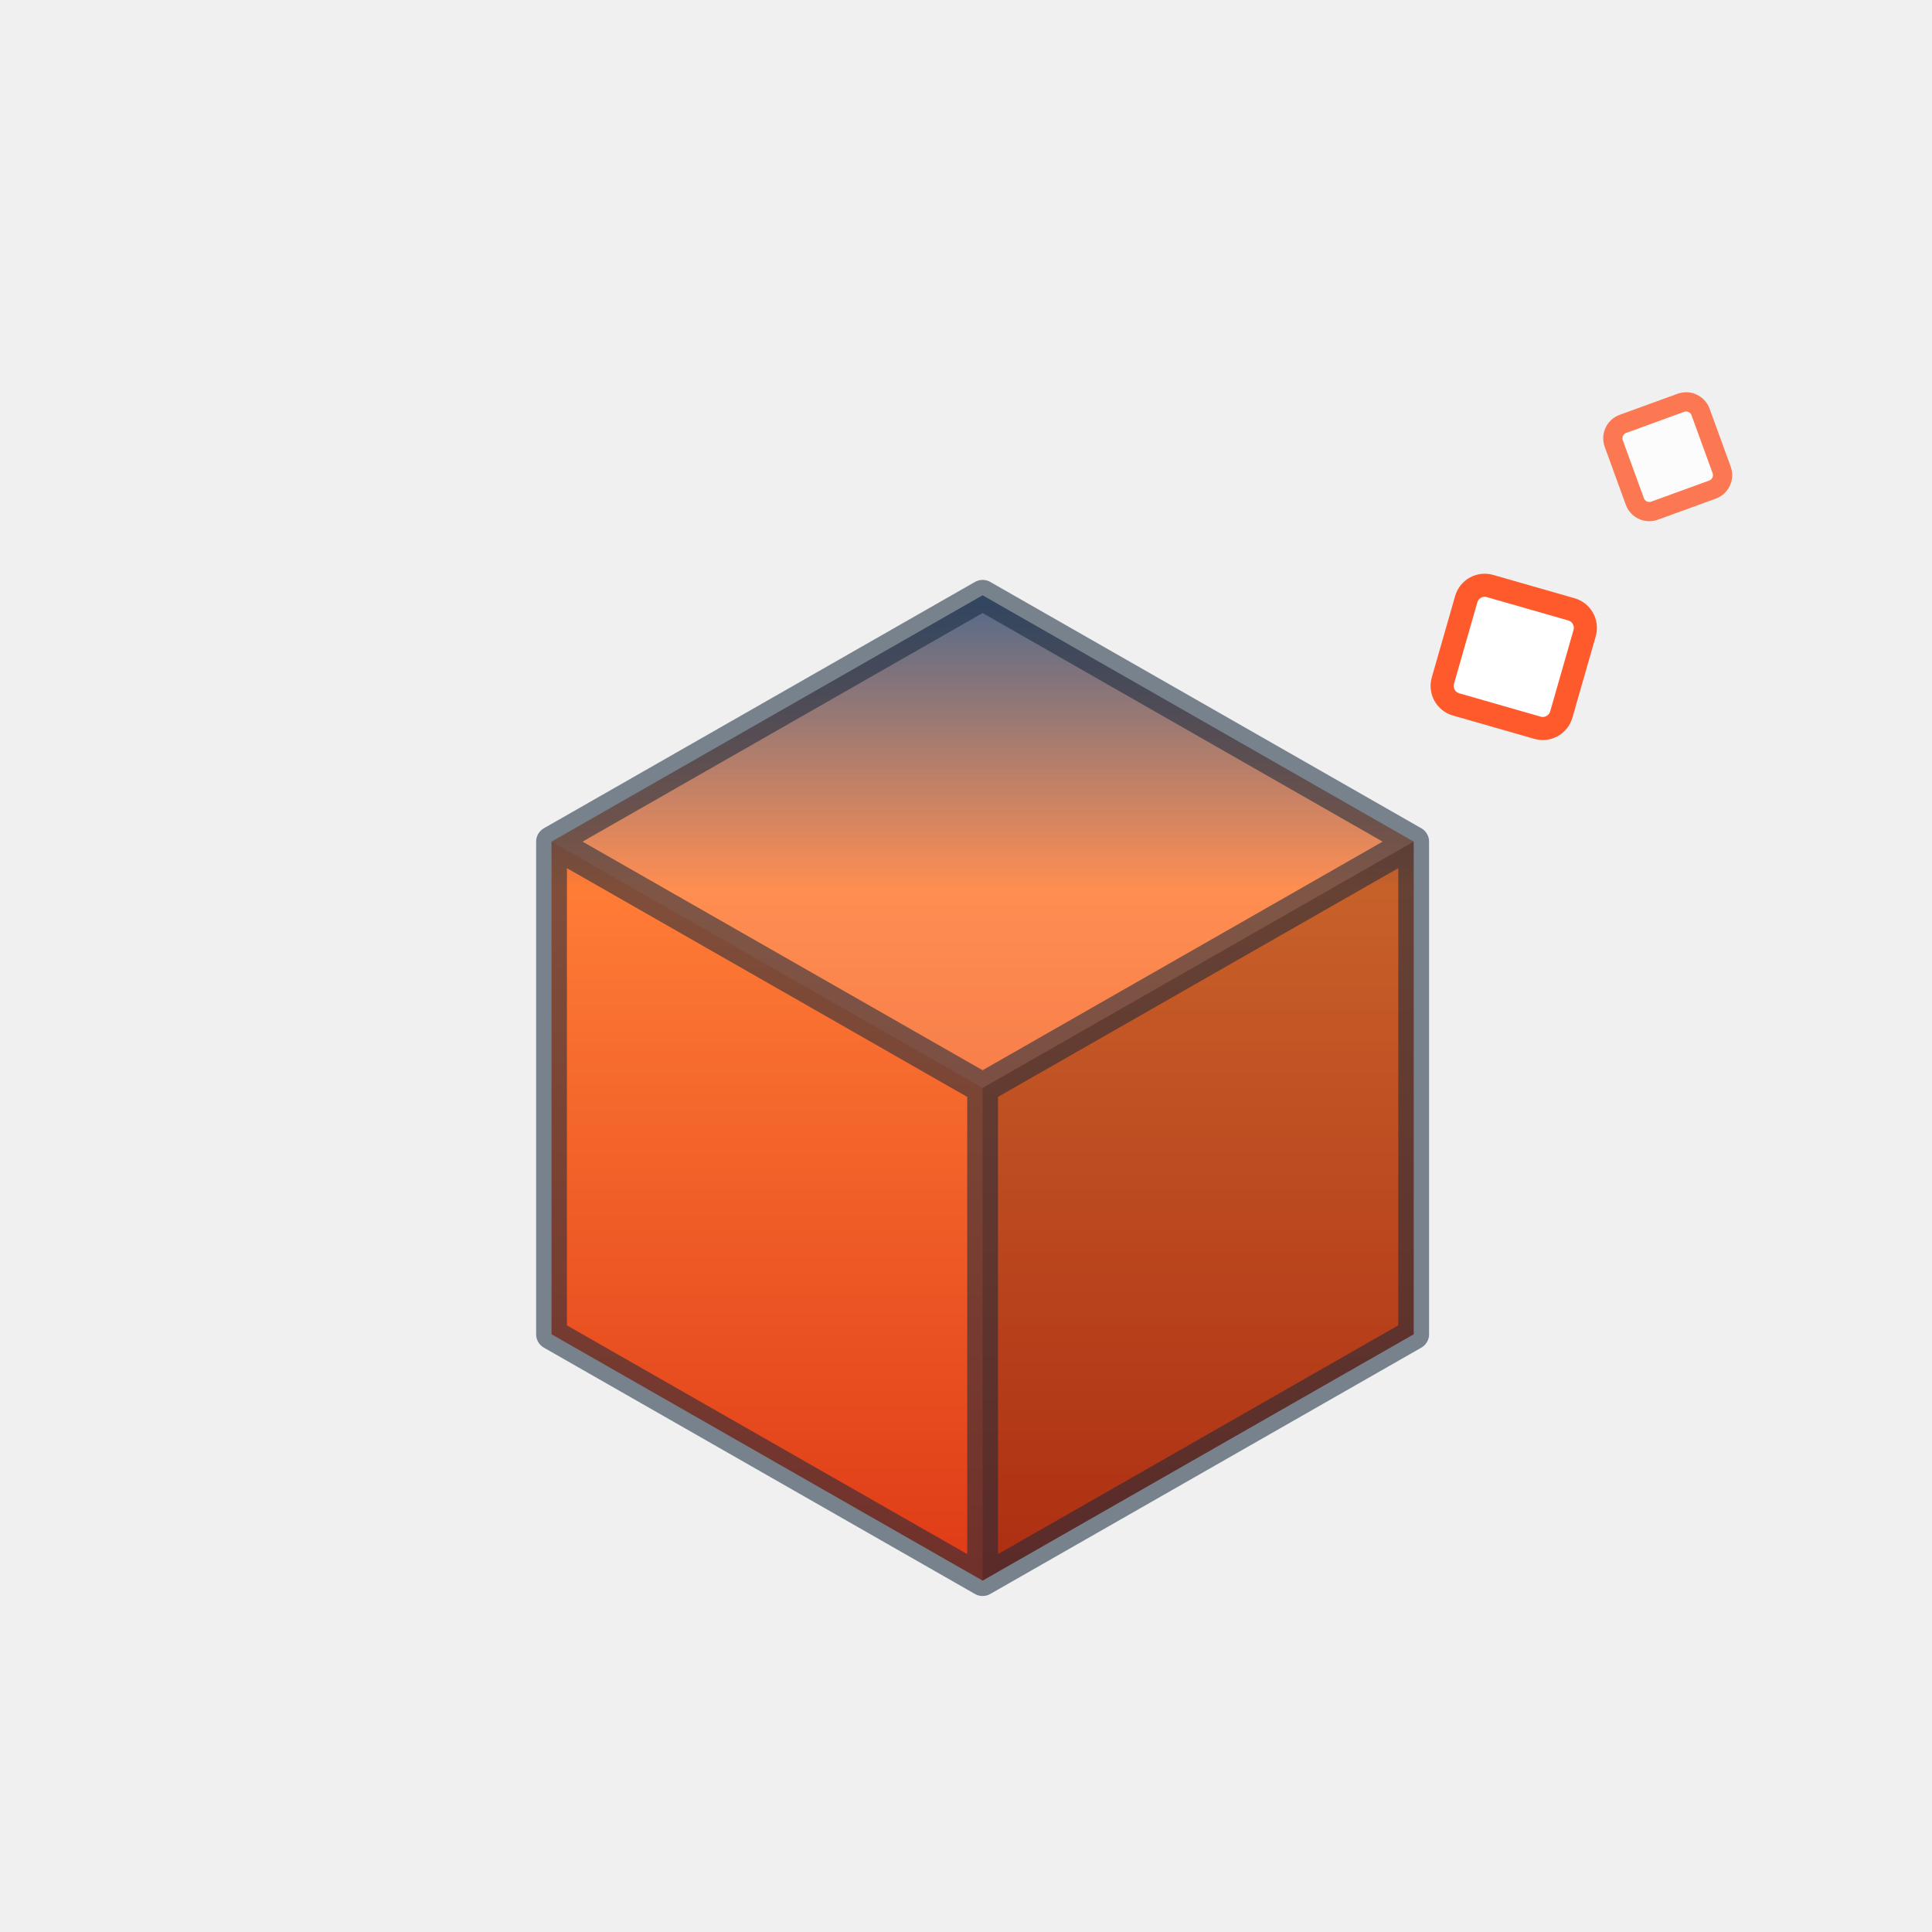
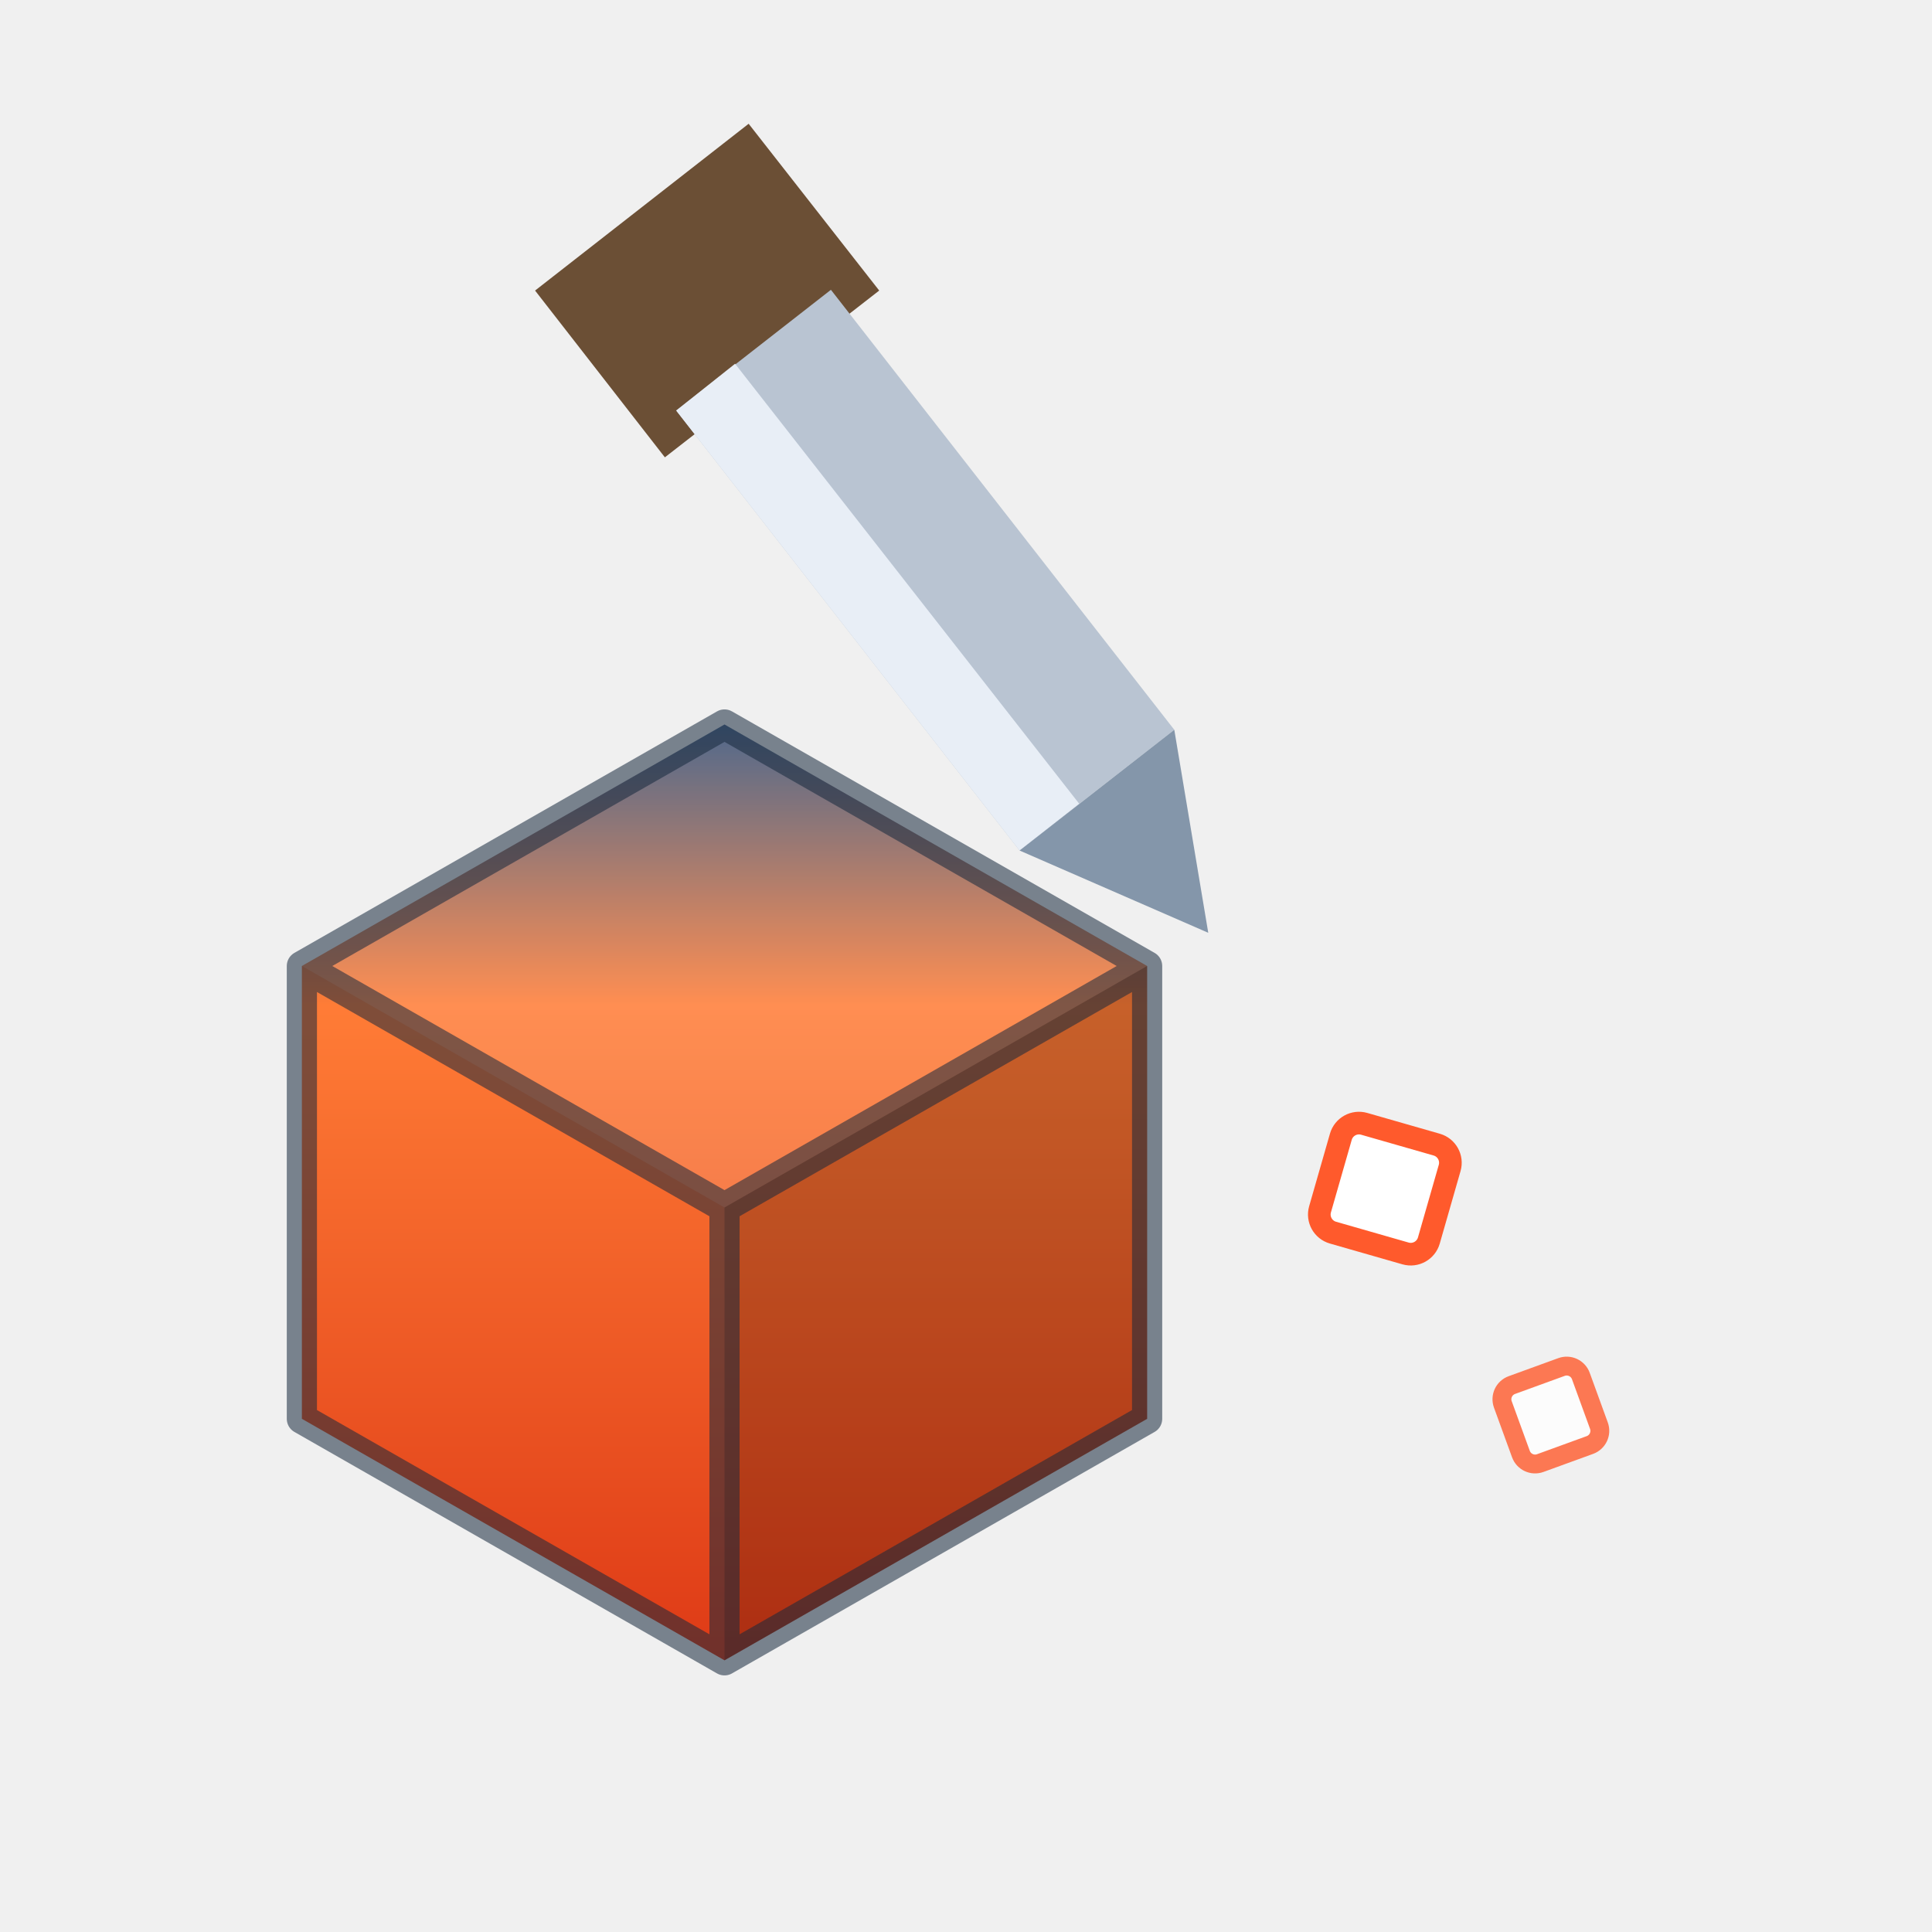
- <svg xmlns="http://www.w3.org/2000/svg" width="256" height="256" viewBox="0 0 256 256" role="img" aria-label="BrokkrSculpt">
+ <svg xmlns="http://www.w3.org/2000/svg" width="256" height="256" viewBox="0 0 256 256" role="img" aria-label="BrokkrSCULPT">
  <defs>
    <linearGradient id="molten" x1="0" y1="0" x2="0" y2="1">
      <stop offset="0" stop-color="#33517A" />
      <stop offset="0.30" stop-color="#FF7C36" />
      <stop offset="1" stop-color="#DE3A16" />
    </linearGradient>
  </defs>
-   <g transform="translate(18,34) scale(1.02)">
-     <path d="M110 44 L166 76 L166 140 L110 172 L54 140 L54 76 Z" fill="url(#molten)" />
-     <path d="M110 44 L166 76 L110 108 L54 76 Z" fill="#FFFFFF" opacity="0.14" />
-     <path d="M166 76 L166 140 L110 172 L110 108 Z" fill="#000000" opacity="0.22" />
-     <path d="M110 44 L166 76 L166 140 L110 172 L54 140 L54 76 Z M110 108 L54 76 M110 108 L166 76 M110 108 L110 172" fill="none" stroke="#16283D" stroke-width="4" stroke-linejoin="round" stroke-linecap="round" opacity="0.55" />
-     <rect x="171" y="44" width="16" height="16" rx="2.5" fill="#FFFFFF" stroke="#FF5A2C" stroke-width="3" transform="rotate(16 179 52)" />
-     <rect x="193" y="20" width="12" height="12" rx="2" fill="#FFFFFF" stroke="#FF5A2C" stroke-width="2.5" opacity="0.8" transform="rotate(-20 199 26)" />
-   </g>
+   <path d="M40 128 L96 96 L152 128 L152 188 L96 220 L40 188 Z" fill="url(#molten)" />
+   <path d="M96 96 L152 128 L96 160 L40 128 Z" fill="#FFFFFF" opacity="0.14" />
+   <path d="M152 128 L152 188 L96 220 L96 160 Z" fill="#000000" opacity="0.22" />
+   <path d="M40 128 L96 96 L152 128 L152 188 L96 220 L40 188 Z M96 160 L40 128 M96 160 L152 128 M96 160 L96 220" fill="none" stroke="#16283D" stroke-width="4" stroke-linejoin="round" stroke-linecap="round" opacity="0.55" />
+   <path d="M70.9 38.5 L99.2 16.4 L116.5 38.5 L88.1 60.6 Z" fill="#6B4F35" />
+   <path d="M89.6 54.4 L110.1 38.4 L155.6 96.7 L135.1 112.7 Z" fill="#B9C4D2" />
+   <path d="M89.6 54.4 L97.4 48.2 L143.0 106.5 L135.1 112.7 Z" fill="#E8EEF6" />
+   <path d="M135.1 112.7 L155.6 96.7 L160.1 123.6 Z" fill="#8496AA" />
+   <rect x="176" y="150" width="15" height="15" rx="2.5" fill="#FFFFFF" stroke="#FF5A2C" stroke-width="3" transform="rotate(16 183.5 157.5)" />
+   <rect x="200" y="182" width="11" height="11" rx="2" fill="#FFFFFF" stroke="#FF5A2C" stroke-width="2.5" opacity="0.8" transform="rotate(-20 205.5 187.5)" />
</svg>
